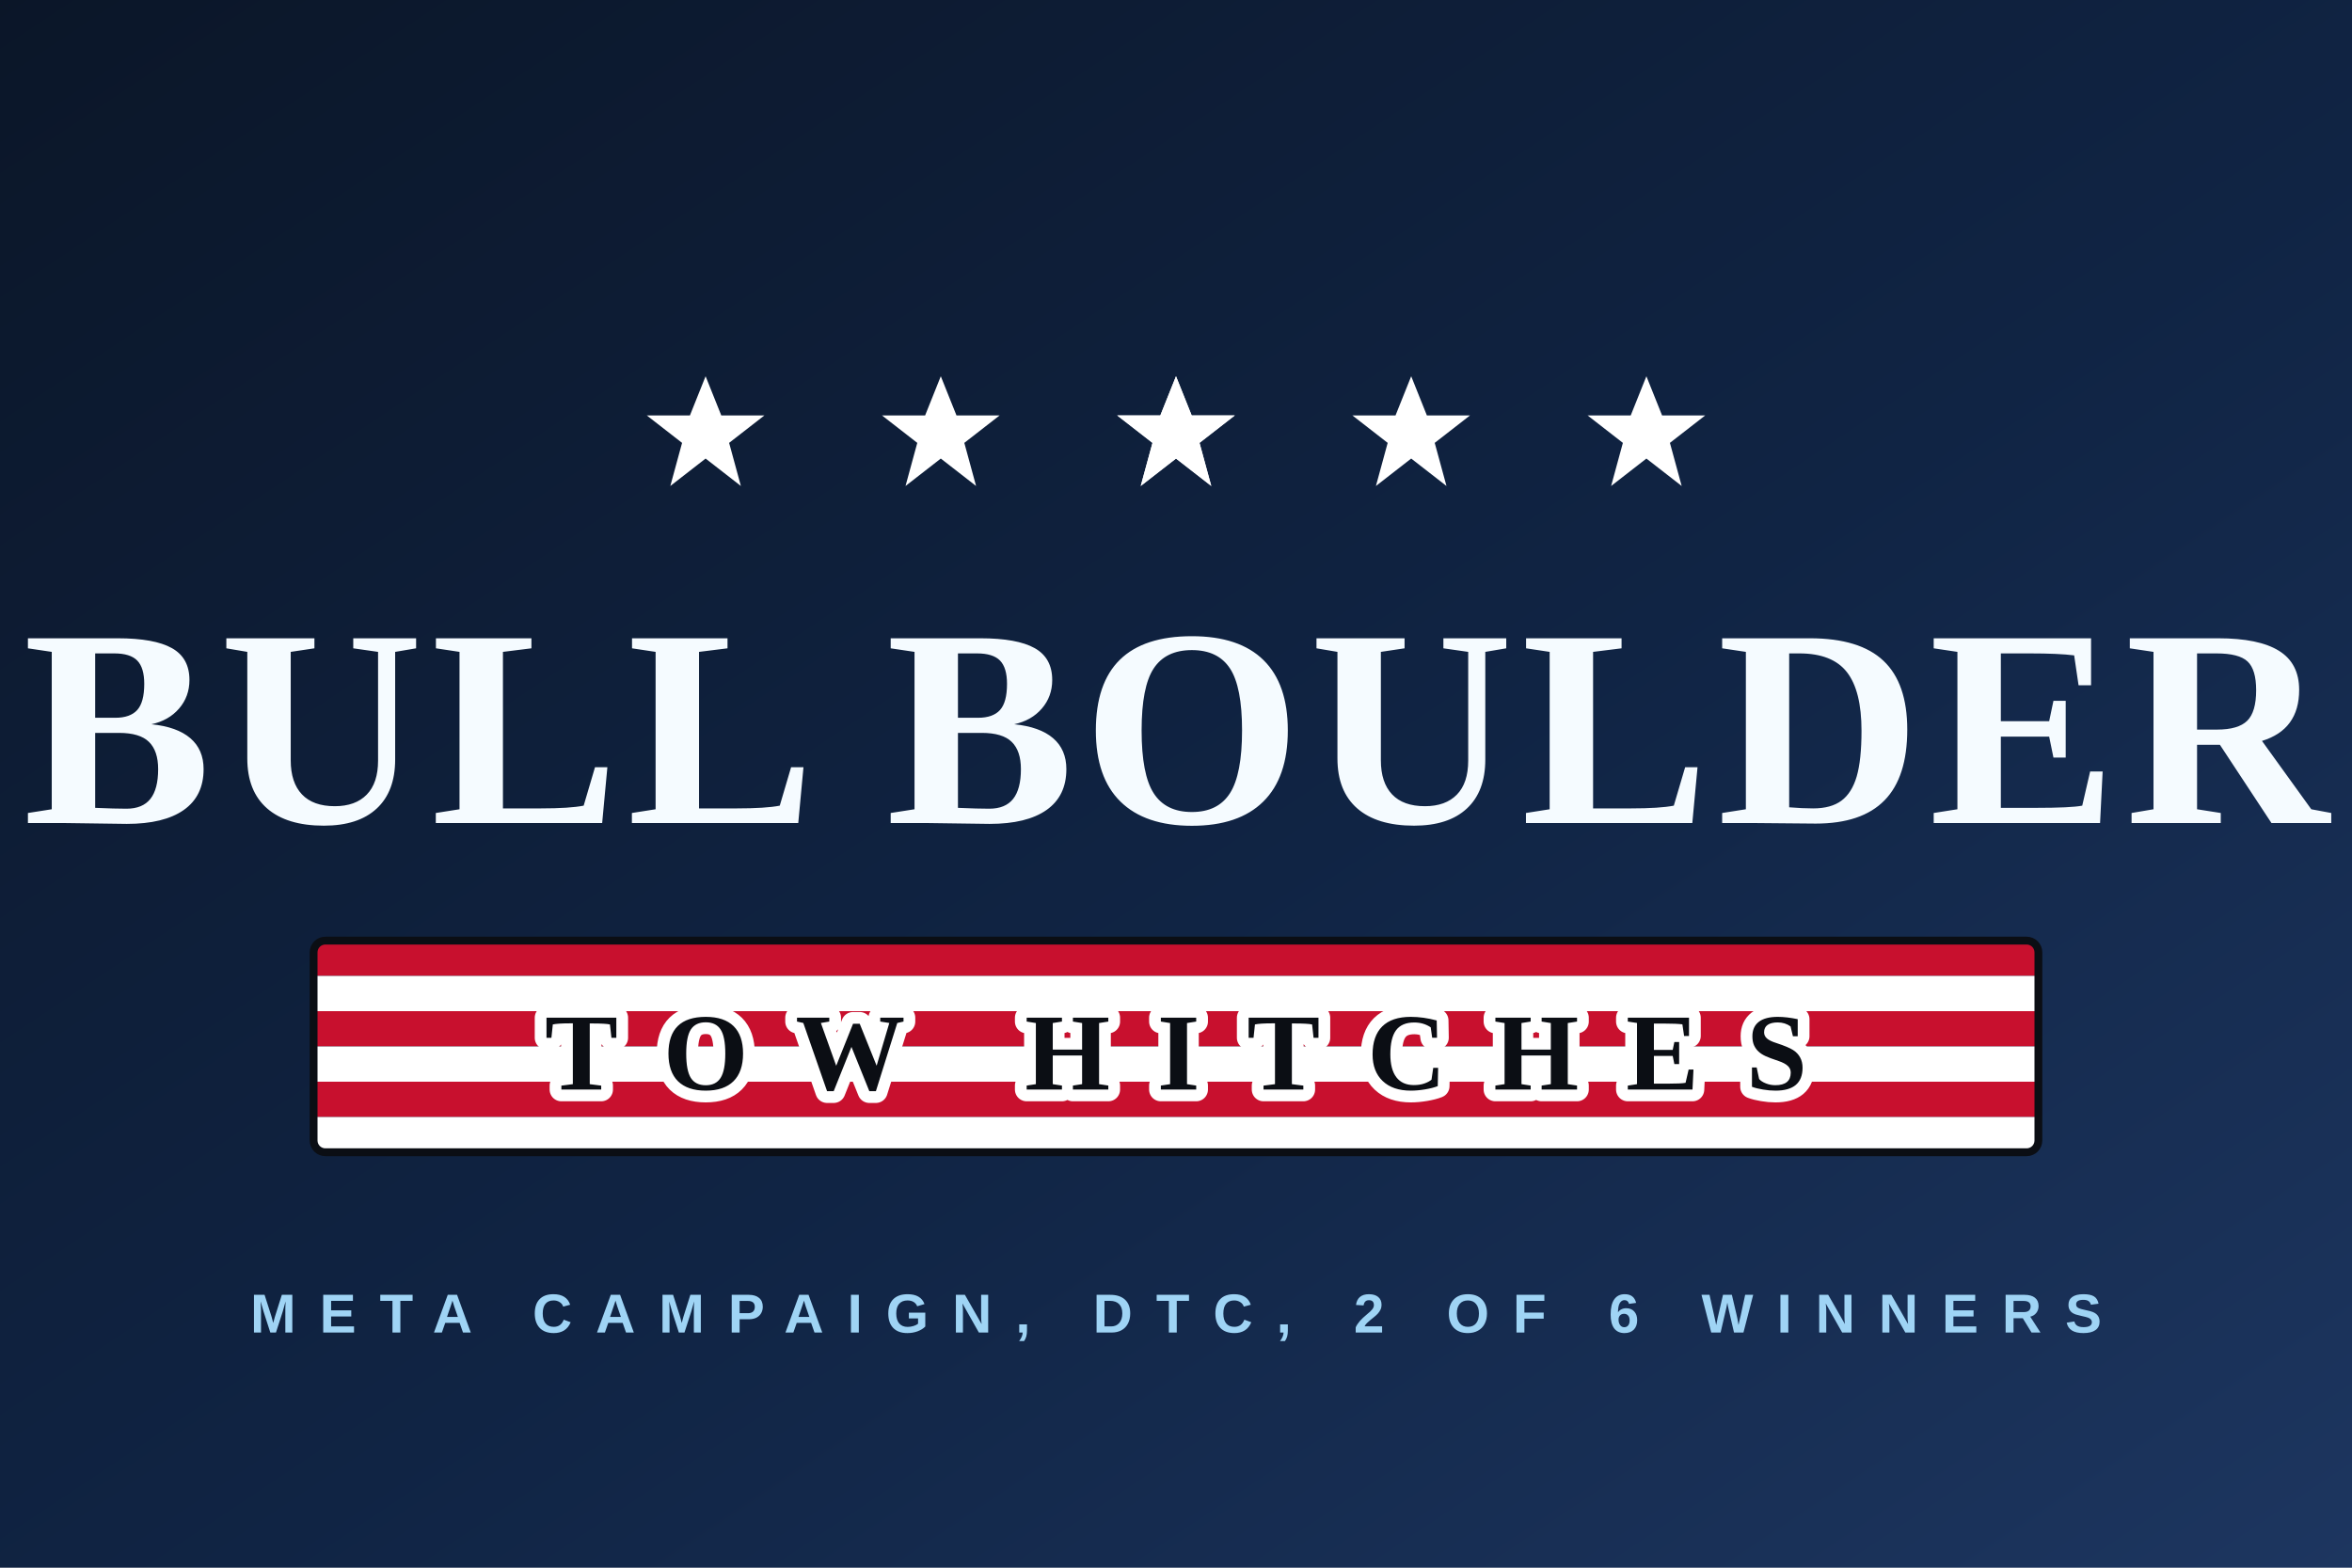
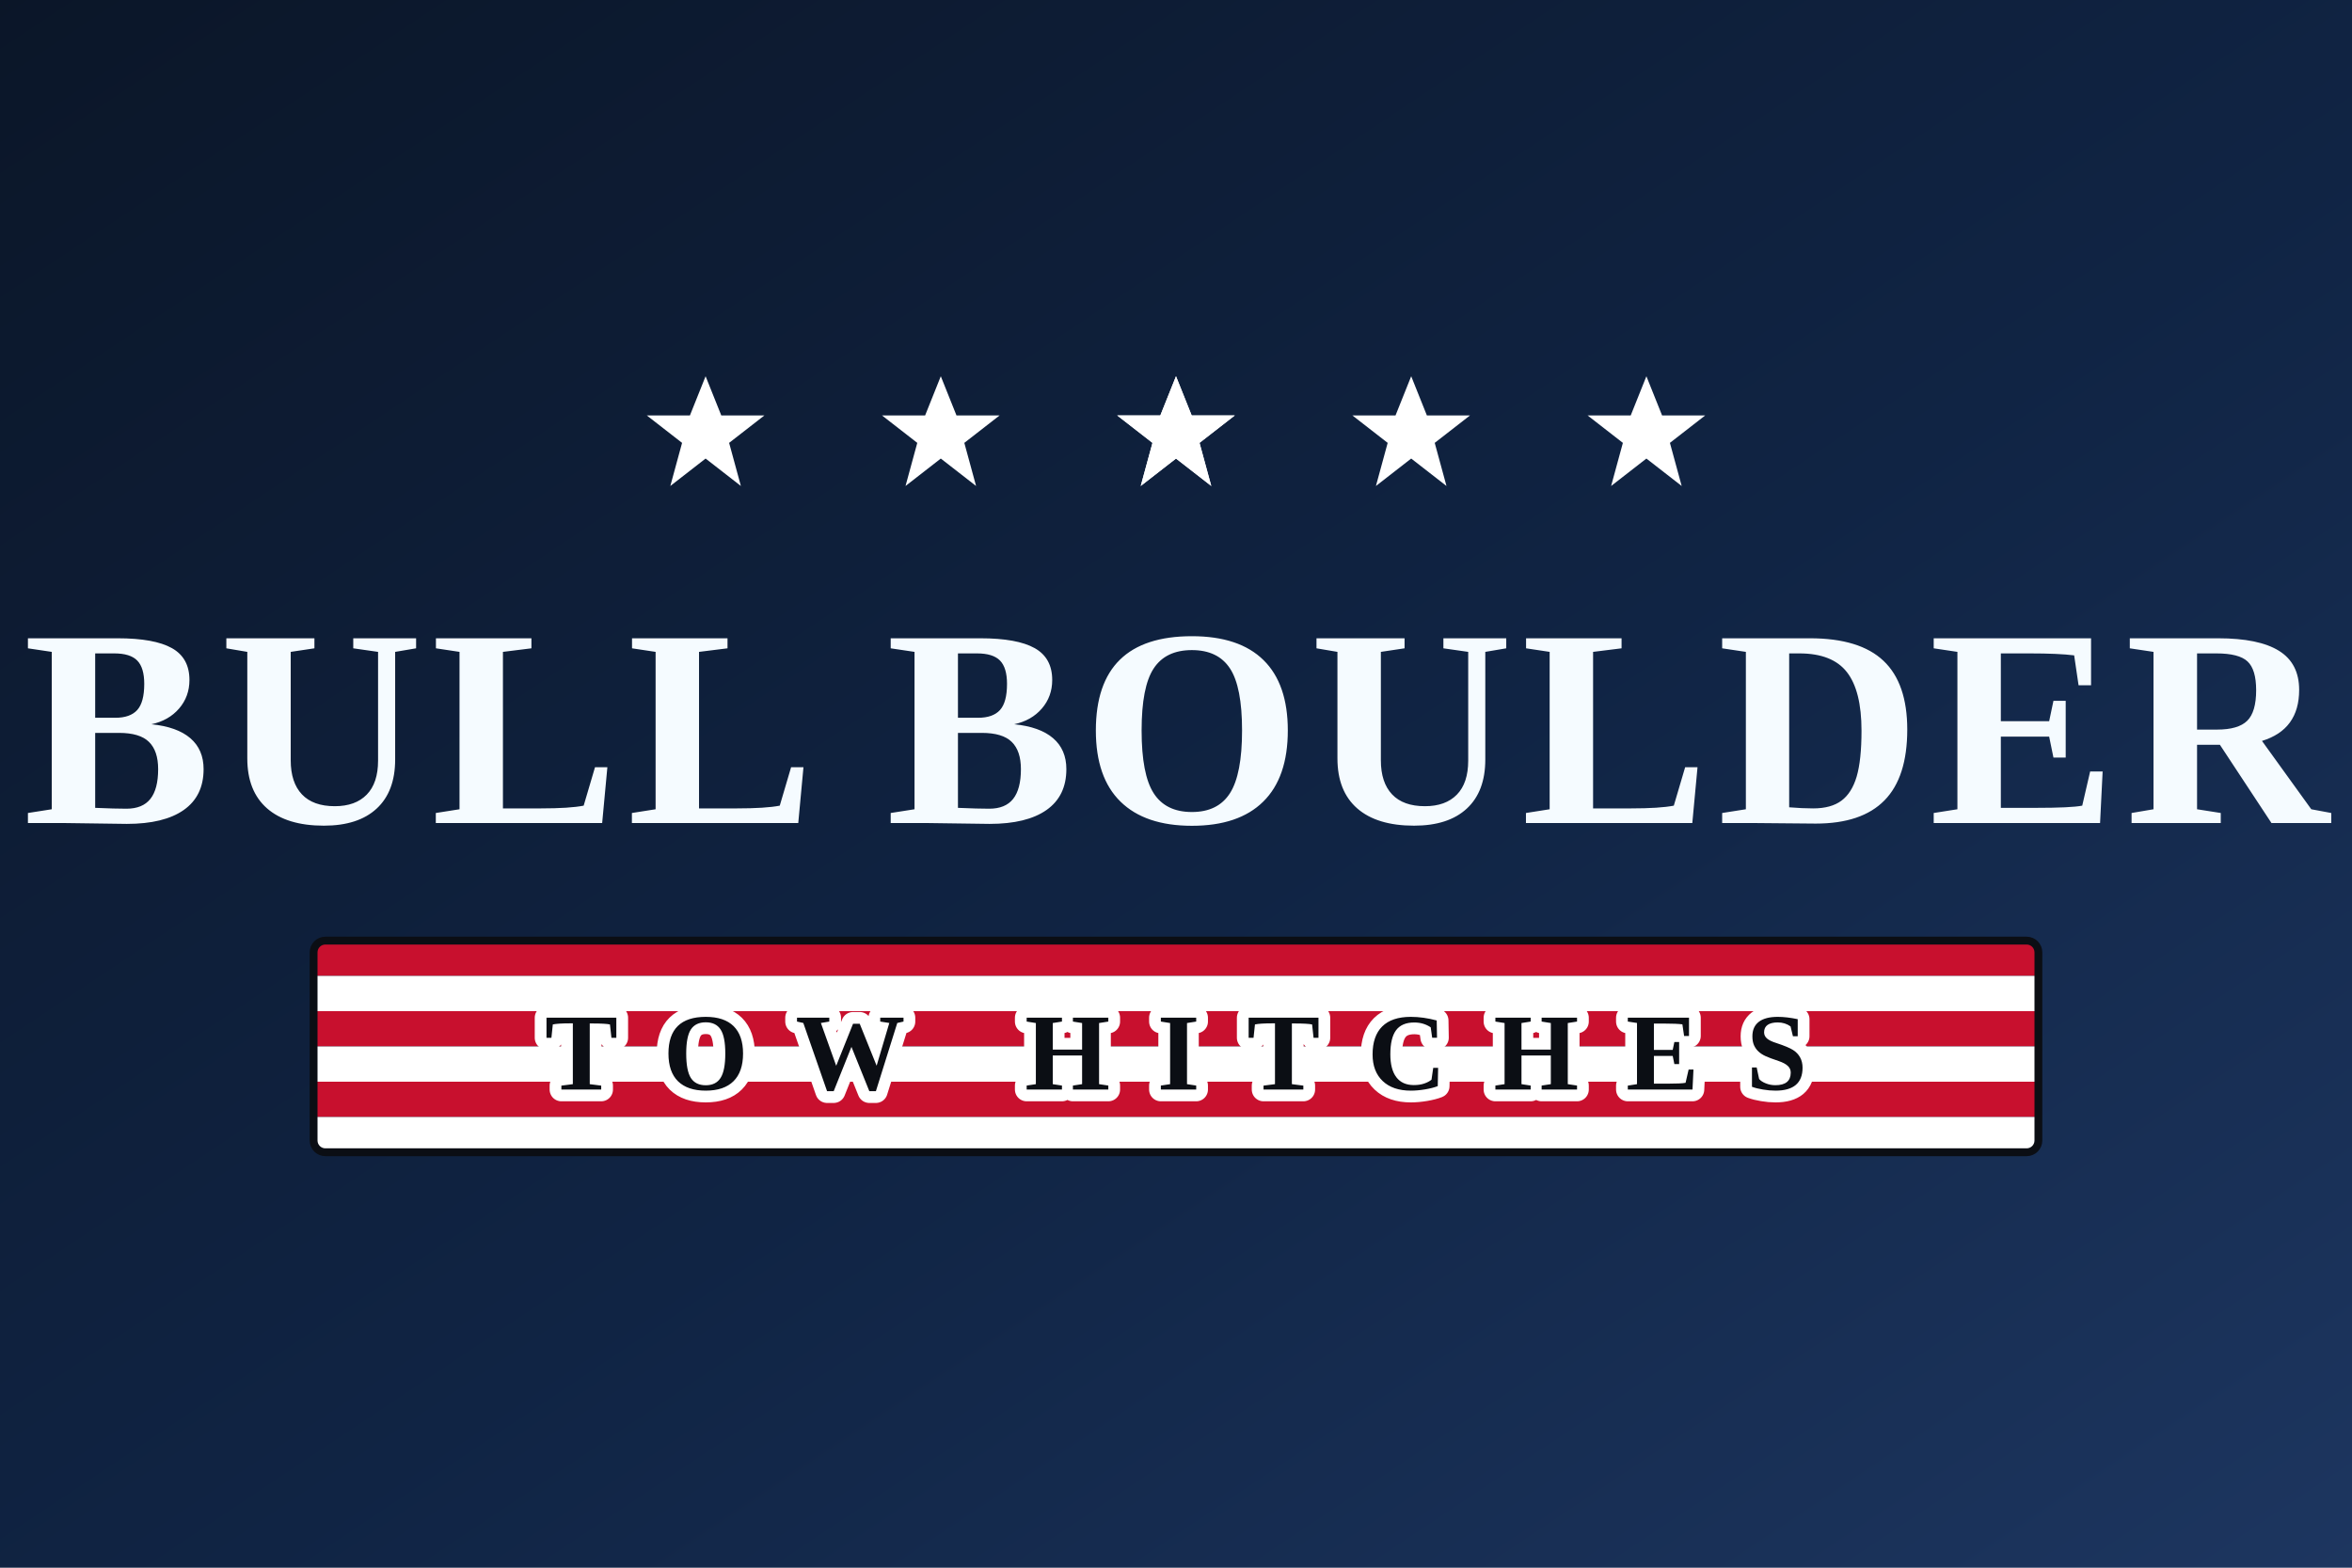
<svg xmlns="http://www.w3.org/2000/svg" viewBox="0 0 600 400" role="img" aria-label="Bull Boulder Tow Hitches">
  <defs>
    <linearGradient id="bbBg" x1="0" y1="0" x2="1" y2="1">
      <stop offset="0" stop-color="#0b1628" />
      <stop offset="0.55" stop-color="#102444" />
      <stop offset="1" stop-color="#1d3660" />
    </linearGradient>
    <pattern id="bbStripes" patternUnits="userSpaceOnUse" x="0" y="0" width="600" height="18">
      <rect width="600" height="9" fill="#c8102e" />
      <rect y="9" width="600" height="9" fill="#ffffff" />
    </pattern>
  </defs>
  <rect width="600" height="400" fill="url(#bbBg)" />
  <g fill="#ffffff" transform="translate(300 110)">
    <g id="bbStarSm">
      <polygon points="0,-14 4,-4 15,-4 6,3 9,14 0,7 -9,14 -6,3 -15,-4 -4,-4" />
    </g>
    <use href="#bbStarSm" x="-120" />
    <use href="#bbStarSm" x="-60" />
    <use href="#bbStarSm" x="0" />
    <use href="#bbStarSm" x="60" />
    <use href="#bbStarSm" x="120" />
  </g>
  <text x="300" y="210" text-anchor="middle" font-family="Georgia, 'Times New Roman', serif" font-weight="700" font-size="72" letter-spacing="2" textLength="520" lengthAdjust="spacingAndGlyphs" fill="#f5fbff">BULL BOULDER</text>
  <g transform="translate(80 240)">
    <rect width="440" height="54" fill="url(#bbStripes)" rx="3" />
    <rect width="440" height="54" fill="none" stroke="#0b0e14" stroke-width="2" rx="3" />
  </g>
  <text x="300" y="278" text-anchor="middle" font-family="Georgia, 'Times New Roman', serif" font-weight="700" font-size="28" letter-spacing="12" fill="#0b0e14" style="paint-order:stroke;stroke:#ffffff;stroke-width:6;stroke-linejoin:round">TOW HITCHES</text>
-   <text x="300" y="340" text-anchor="middle" font-family="'Helvetica Neue', Arial, sans-serif" font-weight="700" font-size="14" letter-spacing="6" fill="#9FD4F5">META CAMPAIGN, DTC, 2 OF 6 WINNERS</text>
</svg>
